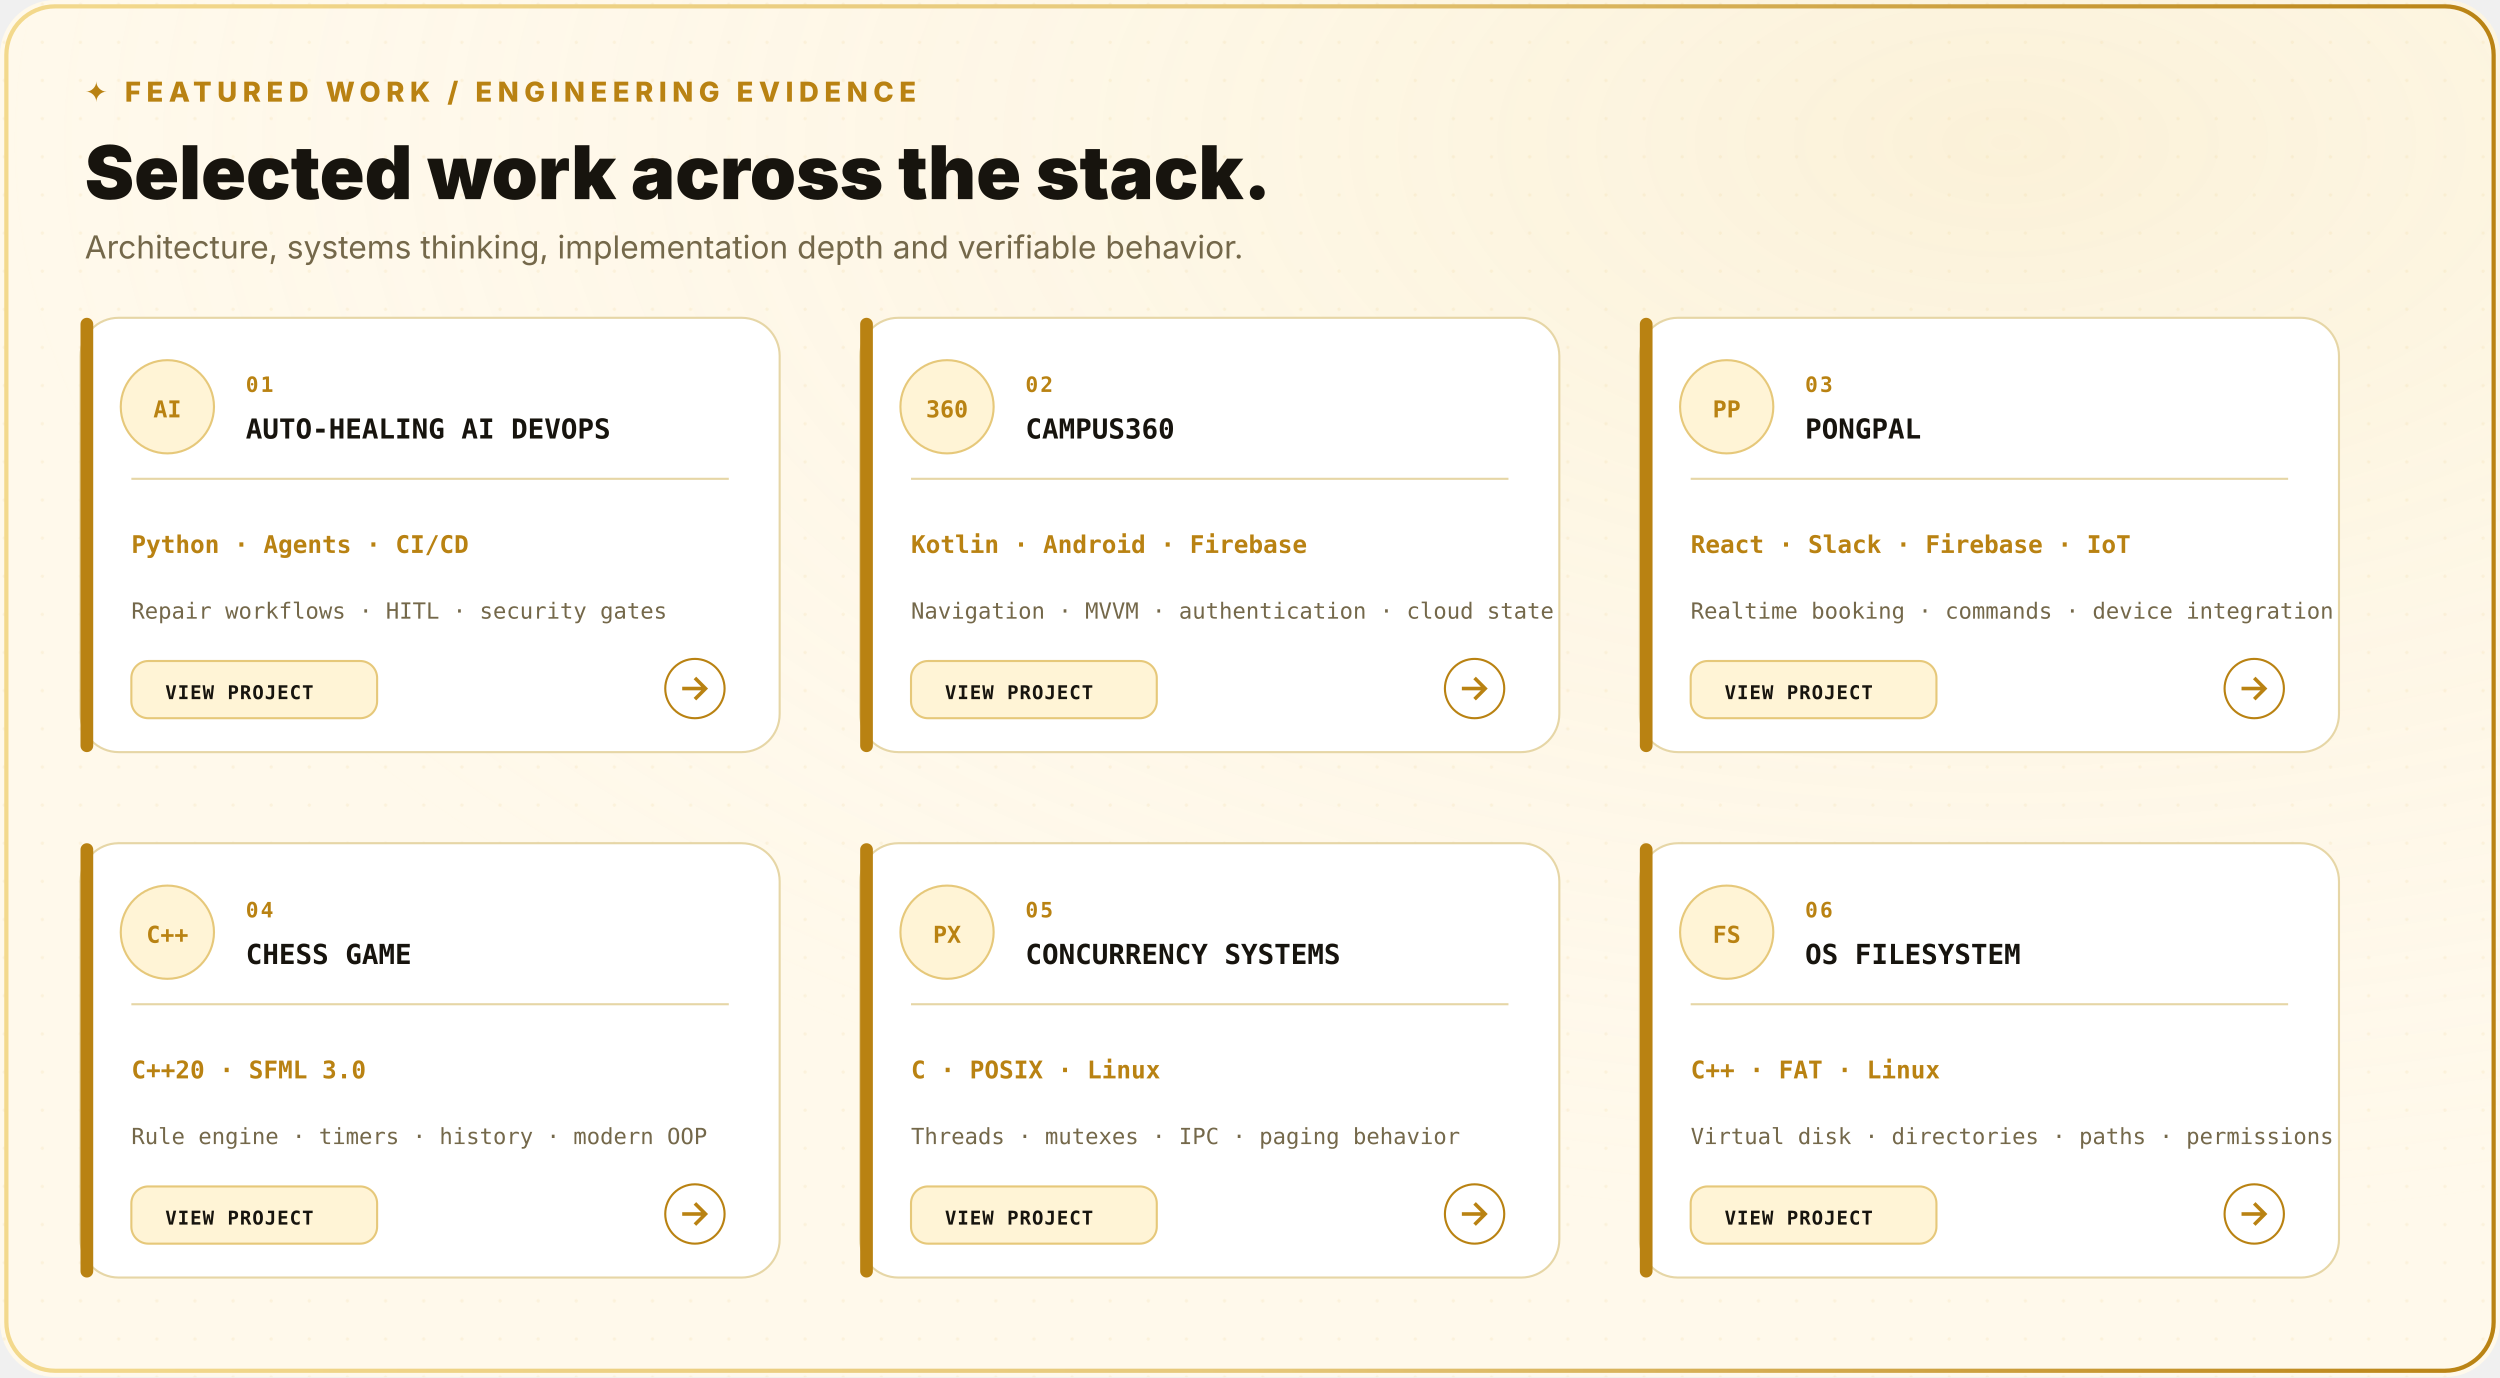
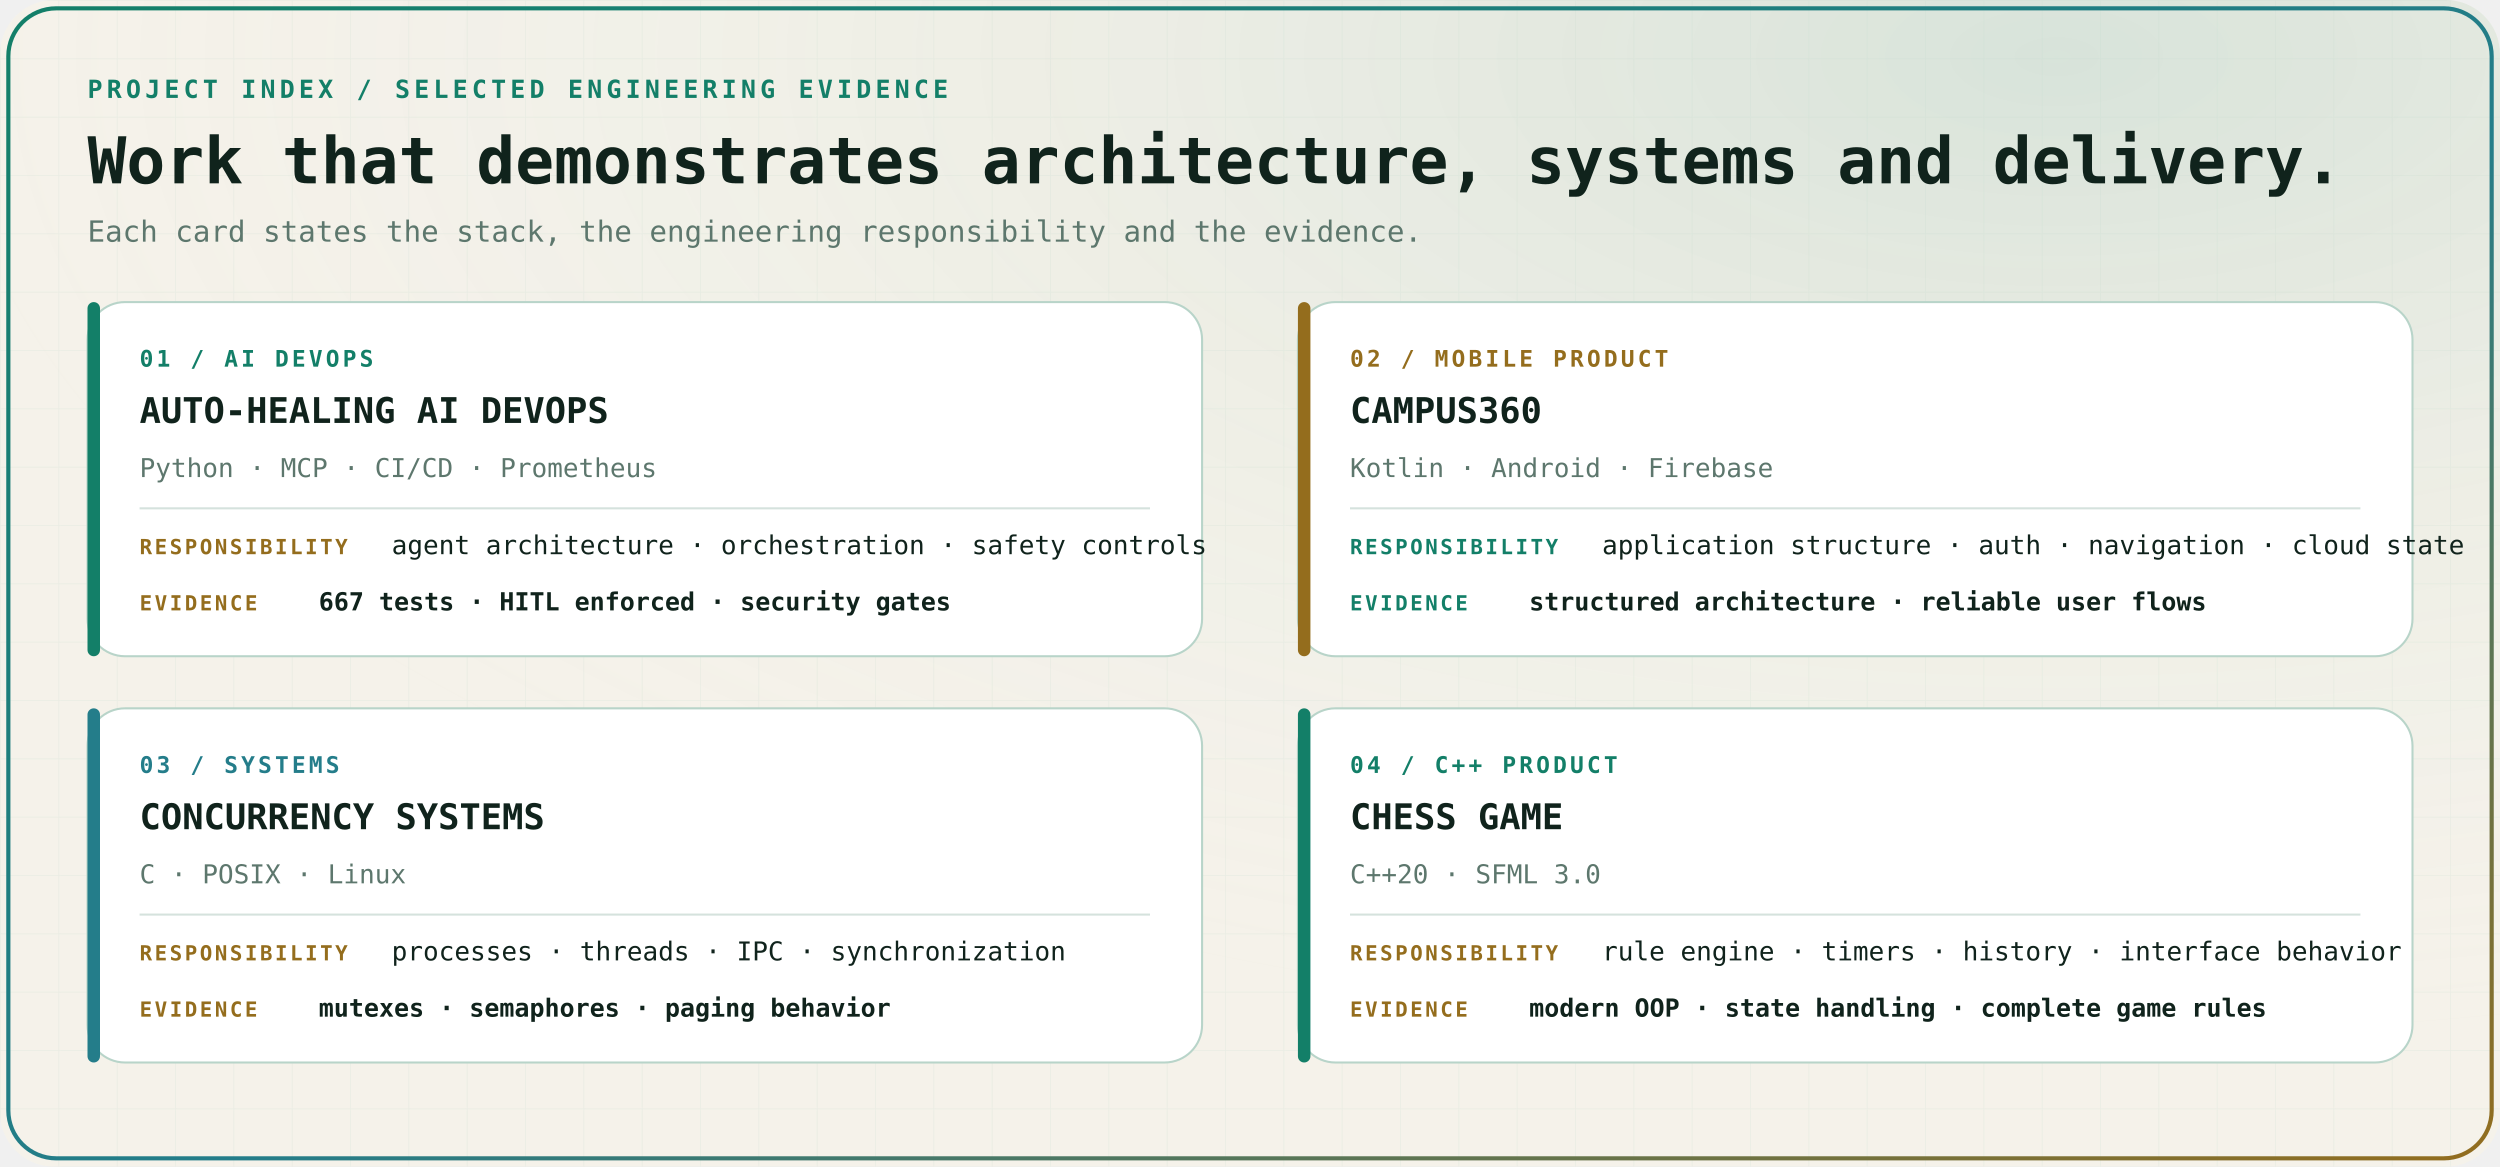
- <svg xmlns="http://www.w3.org/2000/svg" width="1180" height="650" viewBox="0 0 1180 650" role="img" aria-labelledby="title desc">
+ <svg xmlns="http://www.w3.org/2000/svg" width="1200" height="560" viewBox="0 0 1200 560" role="img" aria-labelledby="title desc">
  <defs>
    <style>
- text{font-family:Inter,Segoe UI,Arial,sans-serif}
- .eyebrow{font-size:13px;font-weight:800;letter-spacing:2.6px}
- .head{font-size:35px;font-weight:850}
- .sub{font-size:15px}
- .num{font-family:SFMono-Regular,Consolas,monospace;font-size:10px;font-weight:800;letter-spacing:1px}
- .icon{font-family:SFMono-Regular,Consolas,monospace;font-size:11px;font-weight:900}
- .title{font-family:SFMono-Regular,Consolas,monospace;font-size:13px;font-weight:900}
- .stack{font-family:SFMono-Regular,Consolas,monospace;font-size:11.5px;font-weight:800}
- .desc{font-family:SFMono-Regular,Consolas,monospace;font-size:10.5px}
- .link{font-family:SFMono-Regular,Consolas,monospace;font-size:9px;font-weight:900;letter-spacing:.45px}
- </style>
-     <linearGradient id="gold" x1="0" y1="0" x2="1" y2="0">
-       <stop stop-color="#F3D98C" />
-       <stop offset=".5" stop-color="#E6C87A" />
-       <stop offset="1" stop-color="#B98212" />
+ text{font-family:ui-monospace,SFMono-Regular,Consolas,monospace}.eyebrow{font-size:12px;font-weight:800;letter-spacing:2px}.head{font-size:31px;font-weight:900}.sub{font-size:14px}.id{font-size:11px;font-weight:900;letter-spacing:1.5px}.name{font-size:17px;font-weight:900}.label{font-size:10px;font-weight:900;letter-spacing:1.2px}.body{font-size:12.5px}.proof{font-size:12px;font-weight:800}</style>
+     <linearGradient id="border" x1="0" y1="0" x2="1" y2="1">
+       <stop stop-color="#137F68" />
+       <stop offset=".55" stop-color="#247D8A" />
+       <stop offset="1" stop-color="#946D1D" />
    </linearGradient>
-     <radialGradient id="glow" cx="80%" cy="10%" r="80%">
-       <stop stop-color="#E6C87A" stop-opacity=".16" />
-       <stop offset="1" stop-color="#FFF9EB" stop-opacity="0" />
+     <radialGradient id="glow" cx="82%" cy="5%" r="85%">
+       <stop stop-color="#137F68" stop-opacity=".13" />
+       <stop offset="1" stop-color="#F5F2EA" stop-opacity="0" />
    </radialGradient>
-     <pattern id="dots" width="18" height="18" patternUnits="userSpaceOnUse">
-       <circle cx="2" cy="2" r=".8" fill="#E6C87A" opacity=".14" />
+     <pattern id="grid" width="28" height="28" patternUnits="userSpaceOnUse">
+       <path d="M28 0H0V28" fill="none" stroke="#B8D4C9" stroke-width=".6" opacity=".22" />
    </pattern>
  </defs>
-   <rect width="1180" height="650" rx="26" fill="#FFF9EB" />
-   <rect width="1180" height="650" rx="26" fill="url(#glow)" />
-   <rect width="1180" height="650" rx="26" fill="url(#dots)" />
-   <rect x="3" y="3" width="1174" height="644" rx="23" fill="none" stroke="url(#gold)" stroke-width="2" />
-   <text x="40" y="48" class="eyebrow" fill="#B98212">✦ FEATURED WORK / ENGINEERING EVIDENCE</text>
-   <text x="40" y="94" class="head" fill="#17140E">Selected work across the stack.</text>
-   <text x="40" y="122" class="sub" fill="#74684A">Architecture, systems thinking, implementation depth and verifiable behavior.</text>
-   <g transform="translate(38,150)">
-     <rect width="330" height="205" rx="18" fill="#FFFFFF" stroke="#E6D6A6" />
-     <rect width="6" height="205" rx="3" fill="#B98212" />
-     <circle cx="41" cy="42" r="22" fill="#FFF4D6" stroke="#E6C87A" />
-     <text x="41" y="47" text-anchor="middle" class="icon" fill="#B98212">AI</text>
-     <text x="78" y="35" class="num" fill="#B98212">01</text>
-     <text x="78" y="57" class="title" fill="#17140E">AUTO-HEALING AI DEVOPS</text>
-     <line x1="24" y1="76" x2="306" y2="76" stroke="#E6D6A6" />
-     <text x="24" y="111" class="stack" fill="#B98212">Python · Agents · CI/CD</text>
-     <text x="24" y="142" class="desc" fill="#74684A">Repair workflows · HITL · security gates</text>
-     <rect x="24" y="162" width="116" height="27" rx="8" fill="#FFF4D6" stroke="#E6C87A" />
-     <text x="40" y="180" class="link" fill="#17140E">VIEW PROJECT</text>
-     <circle cx="290" cy="175" r="14" fill="none" stroke="#B98212" />
-     <path d="M284 175h11m-5-5 5 5-5 5" fill="none" stroke="#B98212" stroke-width="1.7" />
+   <rect width="1200" height="560" rx="26" fill="#F5F2EA" />
+   <rect width="1200" height="560" rx="26" fill="url(#glow)" />
+   <rect width="1200" height="560" rx="26" fill="url(#grid)" />
+   <rect x="4" y="4" width="1192" height="552" rx="23" fill="none" stroke="url(#border)" stroke-width="2" />
+   <text x="42" y="47" class="eyebrow" fill="#137F68">PROJECT INDEX / SELECTED ENGINEERING EVIDENCE</text>
+   <text x="42" y="88" class="head" fill="#10231C">Work that demonstrates architecture, systems and delivery.</text>
+   <text x="42" y="116" class="sub" fill="#5D776D">Each card states the stack, the engineering responsibility and the evidence.</text>
+   <g transform="translate(42 145)">
+     <rect width="535" height="170" rx="18" fill="#FFFFFF" stroke="#B8D4C9" />
+     <rect width="6" height="170" rx="3" fill="#137F68" />
+     <text x="25" y="31" class="id" fill="#137F68">01 / AI DEVOPS</text>
+     <text x="25" y="58" class="name" fill="#10231C">AUTO-HEALING AI DEVOPS</text>
+     <text x="25" y="84" class="body" fill="#5D776D">Python · MCP · CI/CD · Prometheus</text>
+     <line x1="25" y1="99" x2="510" y2="99" stroke="#D5E2DD" />
+     <text x="25" y="121" class="label" fill="#946D1D">RESPONSIBILITY</text>
+     <text x="146" y="121" class="body" fill="#10231C">agent architecture · orchestration · safety controls</text>
+     <text x="25" y="148" class="label" fill="#946D1D">EVIDENCE</text>
+     <text x="111" y="148" class="proof" fill="#10231C">667 tests · HITL enforced · security gates</text>
  </g>
-   <g transform="translate(406,150)">
-     <rect width="330" height="205" rx="18" fill="#FFFFFF" stroke="#E6D6A6" />
-     <rect width="6" height="205" rx="3" fill="#B98212" />
-     <circle cx="41" cy="42" r="22" fill="#FFF4D6" stroke="#E6C87A" />
-     <text x="41" y="47" text-anchor="middle" class="icon" fill="#B98212">360</text>
-     <text x="78" y="35" class="num" fill="#B98212">02</text>
-     <text x="78" y="57" class="title" fill="#17140E">CAMPUS360</text>
-     <line x1="24" y1="76" x2="306" y2="76" stroke="#E6D6A6" />
-     <text x="24" y="111" class="stack" fill="#B98212">Kotlin · Android · Firebase</text>
-     <text x="24" y="142" class="desc" fill="#74684A">Navigation · MVVM · authentication · cloud state</text>
-     <rect x="24" y="162" width="116" height="27" rx="8" fill="#FFF4D6" stroke="#E6C87A" />
-     <text x="40" y="180" class="link" fill="#17140E">VIEW PROJECT</text>
-     <circle cx="290" cy="175" r="14" fill="none" stroke="#B98212" />
-     <path d="M284 175h11m-5-5 5 5-5 5" fill="none" stroke="#B98212" stroke-width="1.7" />
+   <g transform="translate(623 145)">
+     <rect width="535" height="170" rx="18" fill="#FFFFFF" stroke="#B8D4C9" />
+     <rect width="6" height="170" rx="3" fill="#946D1D" />
+     <text x="25" y="31" class="id" fill="#946D1D">02 / MOBILE PRODUCT</text>
+     <text x="25" y="58" class="name" fill="#10231C">CAMPUS360</text>
+     <text x="25" y="84" class="body" fill="#5D776D">Kotlin · Android · Firebase</text>
+     <line x1="25" y1="99" x2="510" y2="99" stroke="#D5E2DD" />
+     <text x="25" y="121" class="label" fill="#137F68">RESPONSIBILITY</text>
+     <text x="146" y="121" class="body" fill="#10231C">application structure · auth · navigation · cloud state</text>
+     <text x="25" y="148" class="label" fill="#137F68">EVIDENCE</text>
+     <text x="111" y="148" class="proof" fill="#10231C">structured architecture · reliable user flows</text>
  </g>
-   <g transform="translate(774,150)">
-     <rect width="330" height="205" rx="18" fill="#FFFFFF" stroke="#E6D6A6" />
-     <rect width="6" height="205" rx="3" fill="#B98212" />
-     <circle cx="41" cy="42" r="22" fill="#FFF4D6" stroke="#E6C87A" />
-     <text x="41" y="47" text-anchor="middle" class="icon" fill="#B98212">PP</text>
-     <text x="78" y="35" class="num" fill="#B98212">03</text>
-     <text x="78" y="57" class="title" fill="#17140E">PONGPAL</text>
-     <line x1="24" y1="76" x2="306" y2="76" stroke="#E6D6A6" />
-     <text x="24" y="111" class="stack" fill="#B98212">React · Slack · Firebase · IoT</text>
-     <text x="24" y="142" class="desc" fill="#74684A">Realtime booking · commands · device integration</text>
-     <rect x="24" y="162" width="116" height="27" rx="8" fill="#FFF4D6" stroke="#E6C87A" />
-     <text x="40" y="180" class="link" fill="#17140E">VIEW PROJECT</text>
-     <circle cx="290" cy="175" r="14" fill="none" stroke="#B98212" />
-     <path d="M284 175h11m-5-5 5 5-5 5" fill="none" stroke="#B98212" stroke-width="1.7" />
+   <g transform="translate(42 340)">
+     <rect width="535" height="170" rx="18" fill="#FFFFFF" stroke="#B8D4C9" />
+     <rect width="6" height="170" rx="3" fill="#247D8A" />
+     <text x="25" y="31" class="id" fill="#247D8A">03 / SYSTEMS</text>
+     <text x="25" y="58" class="name" fill="#10231C">CONCURRENCY SYSTEMS</text>
+     <text x="25" y="84" class="body" fill="#5D776D">C · POSIX · Linux</text>
+     <line x1="25" y1="99" x2="510" y2="99" stroke="#D5E2DD" />
+     <text x="25" y="121" class="label" fill="#946D1D">RESPONSIBILITY</text>
+     <text x="146" y="121" class="body" fill="#10231C">processes · threads · IPC · synchronization</text>
+     <text x="25" y="148" class="label" fill="#946D1D">EVIDENCE</text>
+     <text x="111" y="148" class="proof" fill="#10231C">mutexes · semaphores · paging behavior</text>
  </g>
-   <g transform="translate(38,398)">
-     <rect width="330" height="205" rx="18" fill="#FFFFFF" stroke="#E6D6A6" />
-     <rect width="6" height="205" rx="3" fill="#B98212" />
-     <circle cx="41" cy="42" r="22" fill="#FFF4D6" stroke="#E6C87A" />
-     <text x="41" y="47" text-anchor="middle" class="icon" fill="#B98212">C++</text>
-     <text x="78" y="35" class="num" fill="#B98212">04</text>
-     <text x="78" y="57" class="title" fill="#17140E">CHESS GAME</text>
-     <line x1="24" y1="76" x2="306" y2="76" stroke="#E6D6A6" />
-     <text x="24" y="111" class="stack" fill="#B98212">C++20 · SFML 3.0</text>
-     <text x="24" y="142" class="desc" fill="#74684A">Rule engine · timers · history · modern OOP</text>
-     <rect x="24" y="162" width="116" height="27" rx="8" fill="#FFF4D6" stroke="#E6C87A" />
-     <text x="40" y="180" class="link" fill="#17140E">VIEW PROJECT</text>
-     <circle cx="290" cy="175" r="14" fill="none" stroke="#B98212" />
-     <path d="M284 175h11m-5-5 5 5-5 5" fill="none" stroke="#B98212" stroke-width="1.7" />
-   </g>
-   <g transform="translate(406,398)">
-     <rect width="330" height="205" rx="18" fill="#FFFFFF" stroke="#E6D6A6" />
-     <rect width="6" height="205" rx="3" fill="#B98212" />
-     <circle cx="41" cy="42" r="22" fill="#FFF4D6" stroke="#E6C87A" />
-     <text x="41" y="47" text-anchor="middle" class="icon" fill="#B98212">PX</text>
-     <text x="78" y="35" class="num" fill="#B98212">05</text>
-     <text x="78" y="57" class="title" fill="#17140E">CONCURRENCY SYSTEMS</text>
-     <line x1="24" y1="76" x2="306" y2="76" stroke="#E6D6A6" />
-     <text x="24" y="111" class="stack" fill="#B98212">C · POSIX · Linux</text>
-     <text x="24" y="142" class="desc" fill="#74684A">Threads · mutexes · IPC · paging behavior</text>
-     <rect x="24" y="162" width="116" height="27" rx="8" fill="#FFF4D6" stroke="#E6C87A" />
-     <text x="40" y="180" class="link" fill="#17140E">VIEW PROJECT</text>
-     <circle cx="290" cy="175" r="14" fill="none" stroke="#B98212" />
-     <path d="M284 175h11m-5-5 5 5-5 5" fill="none" stroke="#B98212" stroke-width="1.7" />
-   </g>
-   <g transform="translate(774,398)">
-     <rect width="330" height="205" rx="18" fill="#FFFFFF" stroke="#E6D6A6" />
-     <rect width="6" height="205" rx="3" fill="#B98212" />
-     <circle cx="41" cy="42" r="22" fill="#FFF4D6" stroke="#E6C87A" />
-     <text x="41" y="47" text-anchor="middle" class="icon" fill="#B98212">FS</text>
-     <text x="78" y="35" class="num" fill="#B98212">06</text>
-     <text x="78" y="57" class="title" fill="#17140E">OS FILESYSTEM</text>
-     <line x1="24" y1="76" x2="306" y2="76" stroke="#E6D6A6" />
-     <text x="24" y="111" class="stack" fill="#B98212">C++ · FAT · Linux</text>
-     <text x="24" y="142" class="desc" fill="#74684A">Virtual disk · directories · paths · permissions</text>
-     <rect x="24" y="162" width="116" height="27" rx="8" fill="#FFF4D6" stroke="#E6C87A" />
-     <text x="40" y="180" class="link" fill="#17140E">VIEW PROJECT</text>
-     <circle cx="290" cy="175" r="14" fill="none" stroke="#B98212" />
-     <path d="M284 175h11m-5-5 5 5-5 5" fill="none" stroke="#B98212" stroke-width="1.7" />
+   <g transform="translate(623 340)">
+     <rect width="535" height="170" rx="18" fill="#FFFFFF" stroke="#B8D4C9" />
+     <rect width="6" height="170" rx="3" fill="#137F68" />
+     <text x="25" y="31" class="id" fill="#137F68">04 / C++ PRODUCT</text>
+     <text x="25" y="58" class="name" fill="#10231C">CHESS GAME</text>
+     <text x="25" y="84" class="body" fill="#5D776D">C++20 · SFML 3.0</text>
+     <line x1="25" y1="99" x2="510" y2="99" stroke="#D5E2DD" />
+     <text x="25" y="121" class="label" fill="#946D1D">RESPONSIBILITY</text>
+     <text x="146" y="121" class="body" fill="#10231C">rule engine · timers · history · interface behavior</text>
+     <text x="25" y="148" class="label" fill="#946D1D">EVIDENCE</text>
+     <text x="111" y="148" class="proof" fill="#10231C">modern OOP · state handling · complete game rules</text>
  </g>
</svg>
